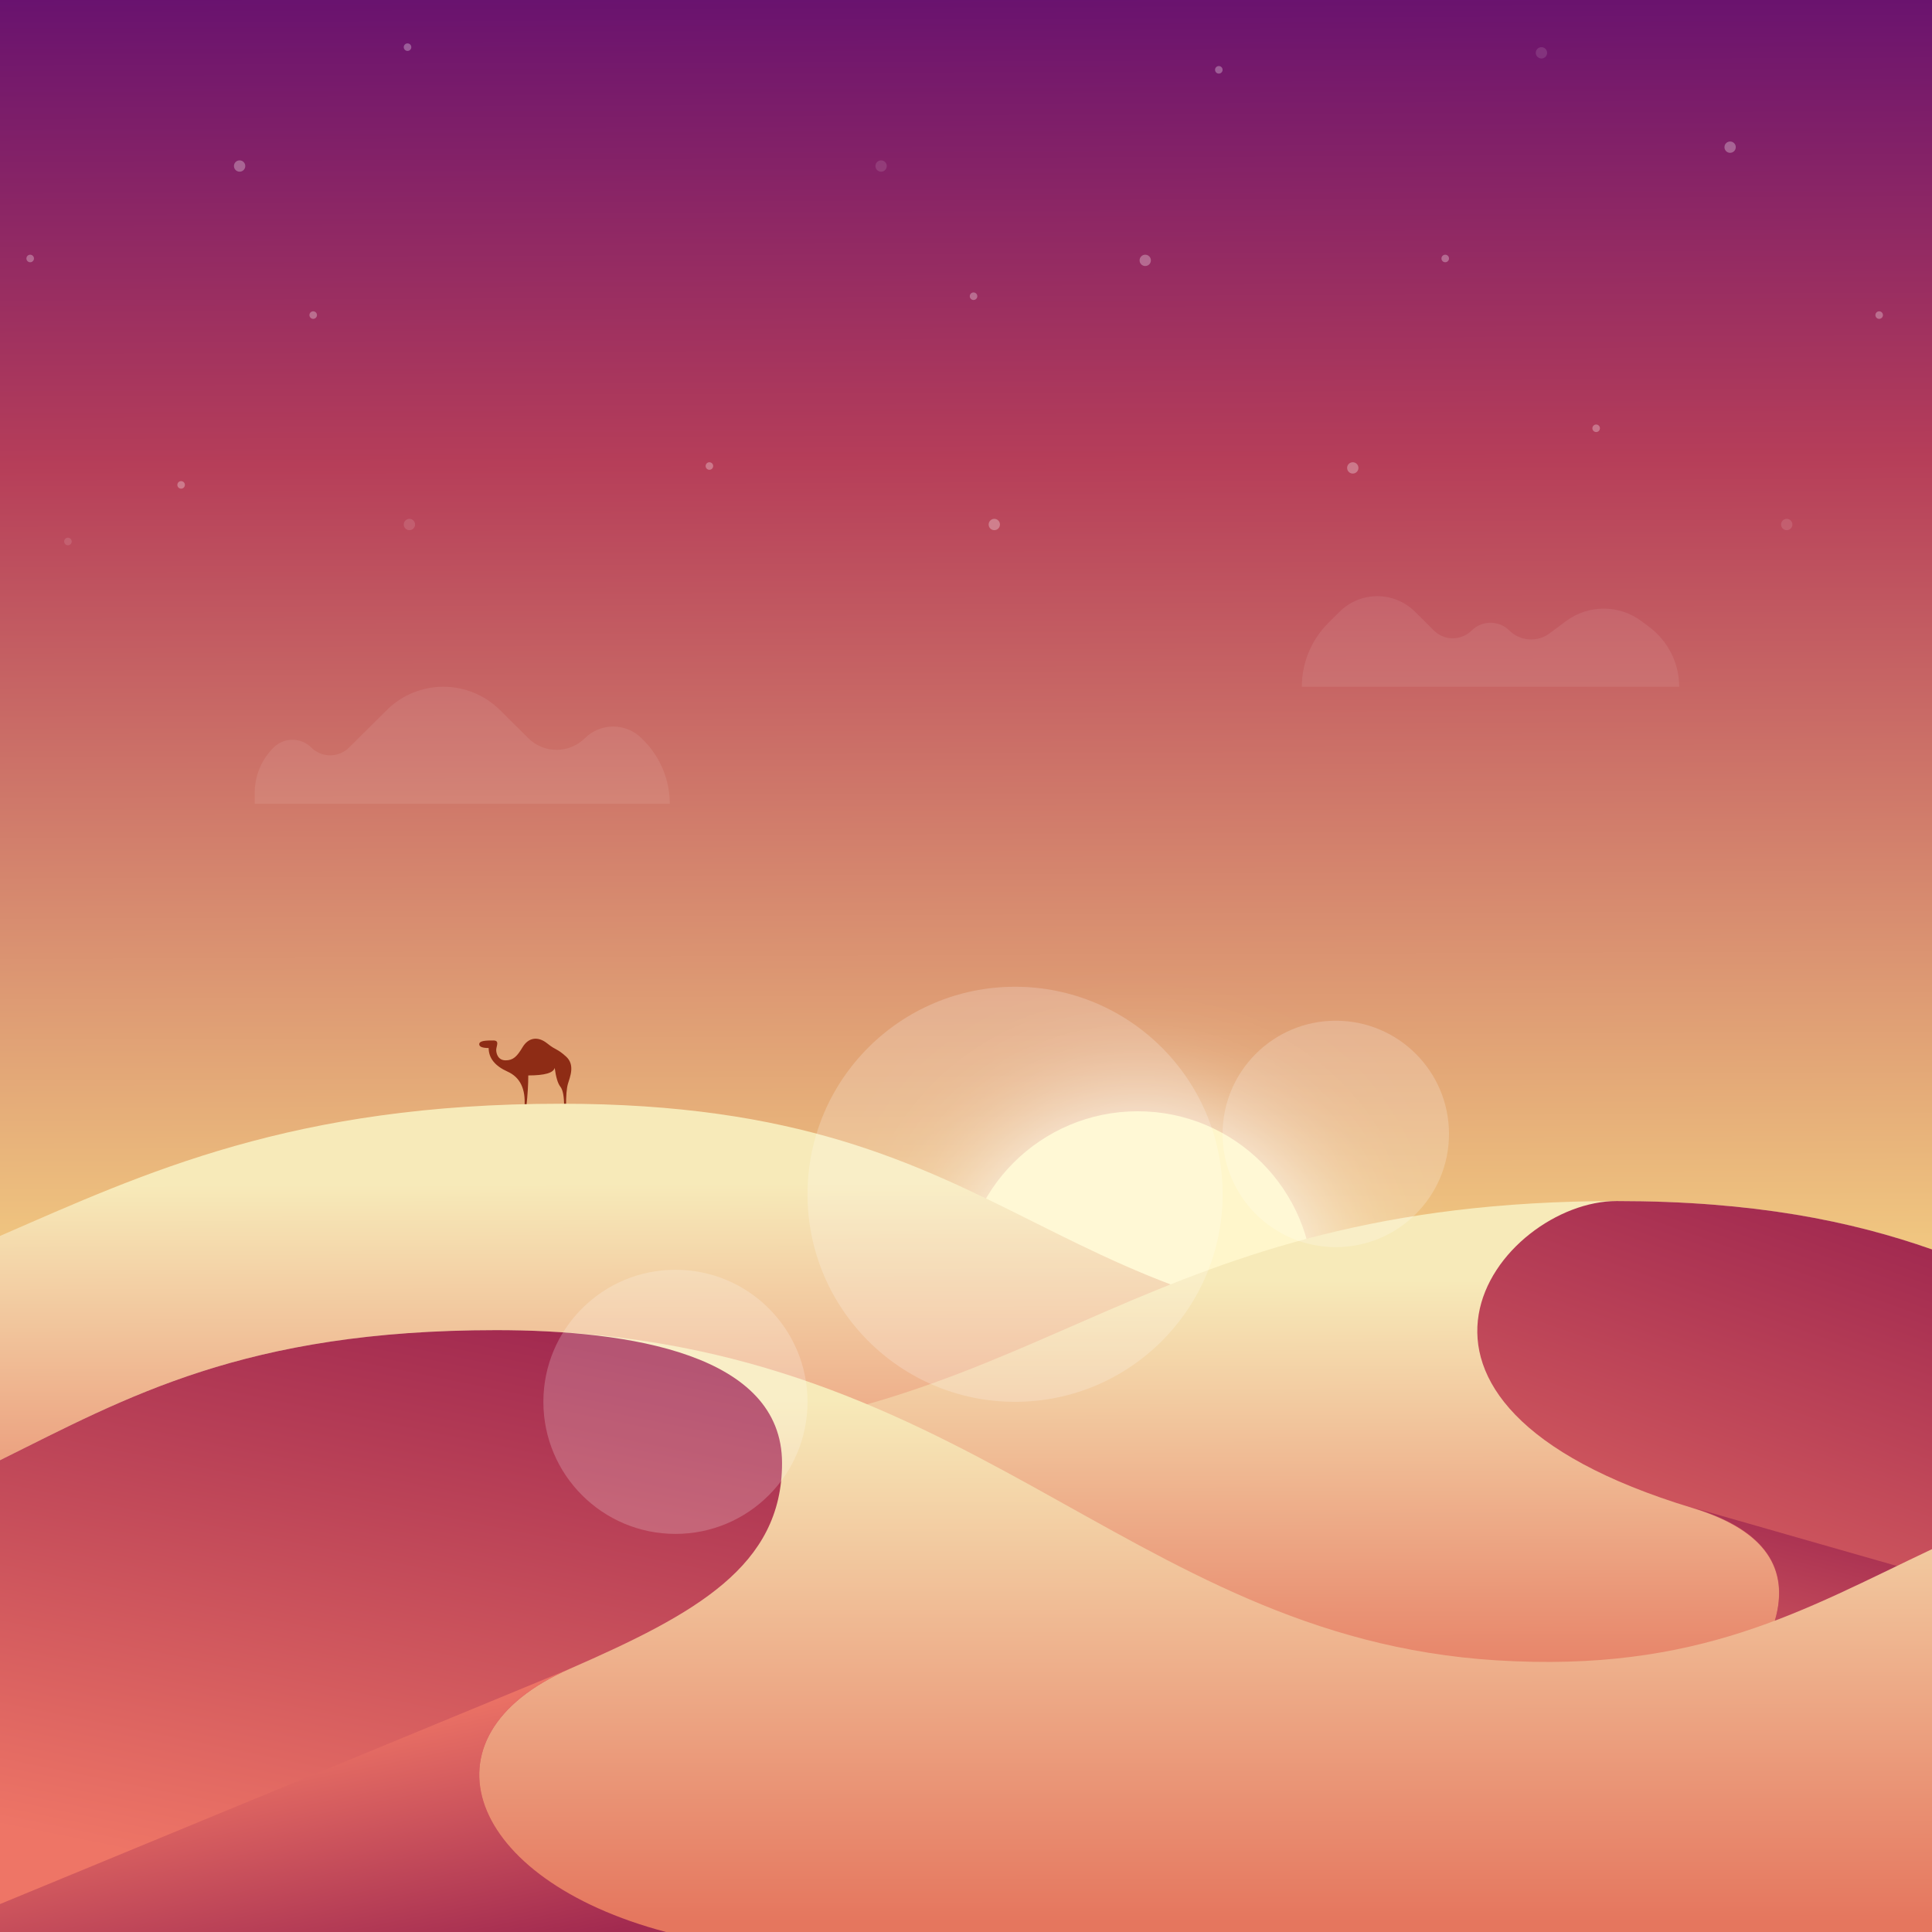
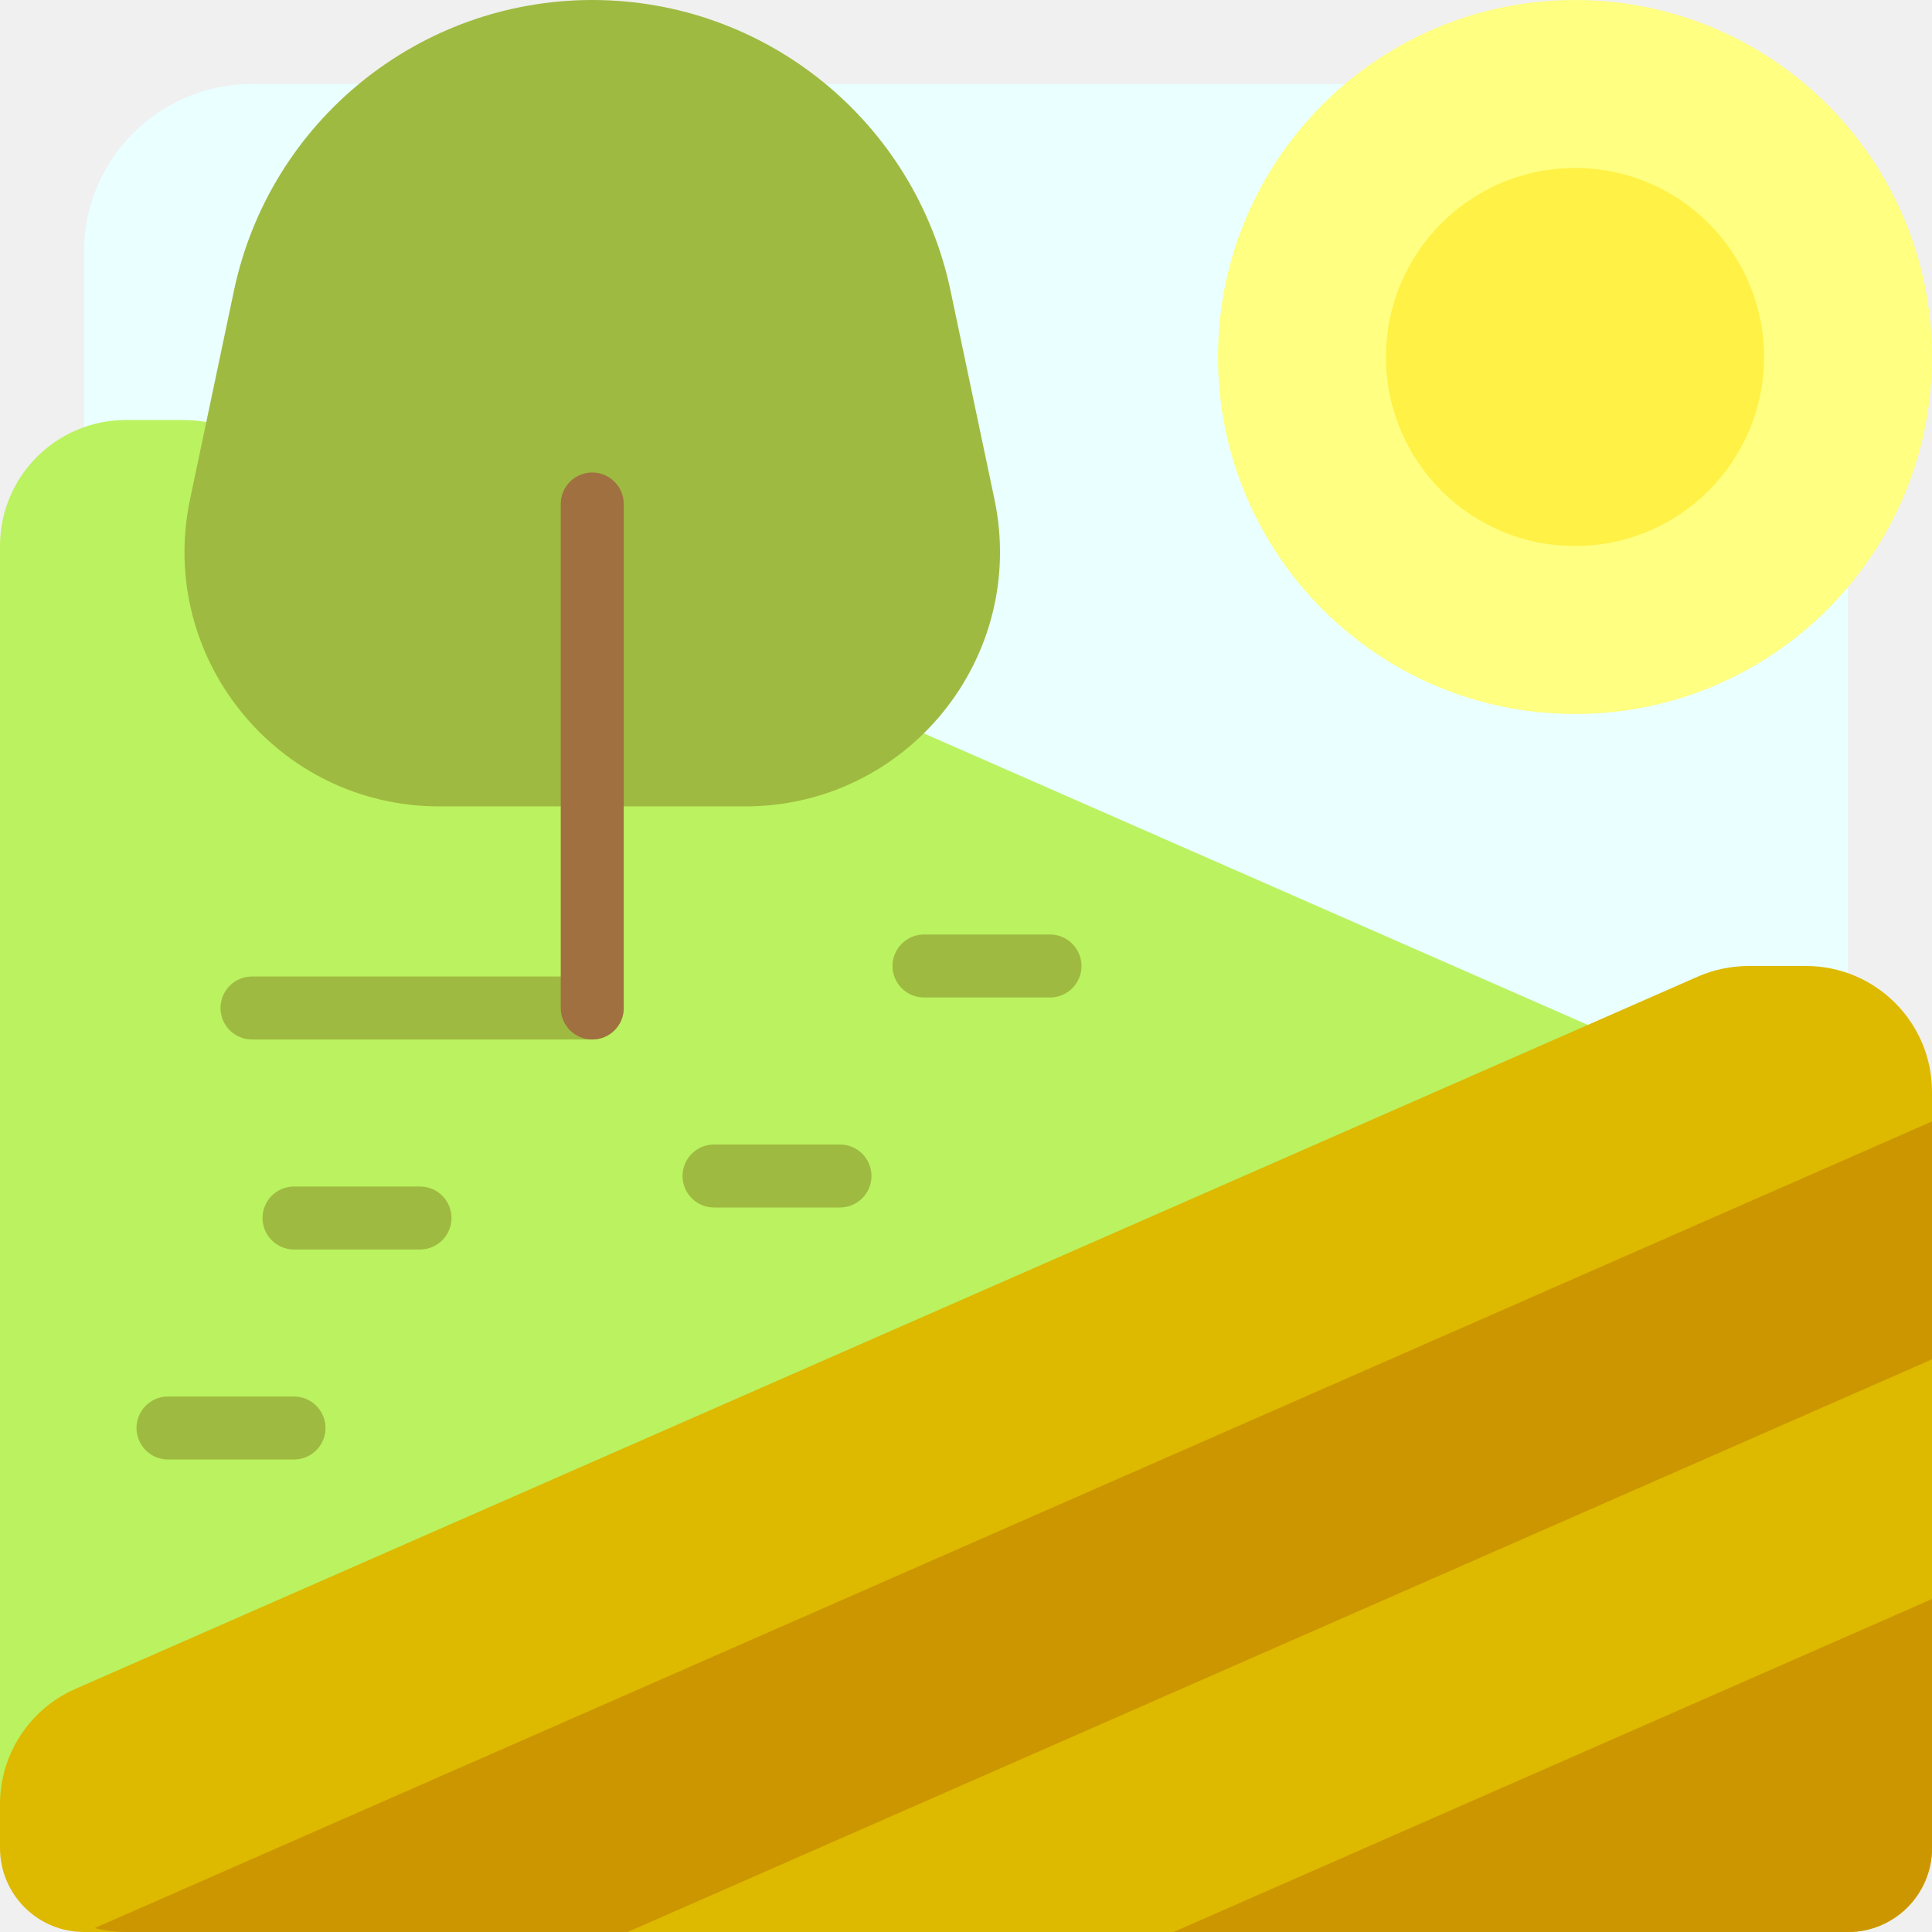
- <svg xmlns="http://www.w3.org/2000/svg" xmlns:xlink="http://www.w3.org/1999/xlink" viewBox="0 0 1024 1024">
-   <defs>
-     <linearGradient id="a" x1="50.31%" x2="50%" y1="74.74%" y2="0%">
-       <stop offset="0%" stop-color="#FFE98A" />
-       <stop offset="67.7%" stop-color="#B63E59" />
-       <stop offset="100%" stop-color="#68126F" />
-     </linearGradient>
-     <circle id="c" cx="603" cy="682" r="93" />
-     <filter id="b" width="203.2%" height="203.2%" x="-51.6%" y="-51.6%" filterUnits="objectBoundingBox">
-       <feOffset in="SourceAlpha" result="shadowOffsetOuter1" />
-       <feGaussianBlur in="shadowOffsetOuter1" result="shadowBlurOuter1" stdDeviation="32" />
-       <feColorMatrix in="shadowBlurOuter1" values="0 0 0 0 1 0 0 0 0 1 0 0 0 0 1 0 0 0 1 0" />
-     </filter>
-     <linearGradient id="d" x1="49.48%" x2="49.87%" y1="11.66%" y2="77.75%">
-       <stop offset="0%" stop-color="#F7EAB9" />
-       <stop offset="100%" stop-color="#E5765E" />
-     </linearGradient>
-     <linearGradient id="e" x1="91.59%" x2="66.97%" y1="5.89%" y2="100%">
-       <stop offset="0%" stop-color="#A22A50" />
-       <stop offset="100%" stop-color="#EE7566" />
-     </linearGradient>
-     <linearGradient id="f" x1="49.48%" x2="49.61%" y1="11.66%" y2="98.34%">
-       <stop offset="0%" stop-color="#F7EAB9" />
-       <stop offset="100%" stop-color="#E5765E" />
-     </linearGradient>
-     <linearGradient id="g" x1="78.5%" x2="36.4%" y1="106.76%" y2="26.41%">
-       <stop offset="0%" stop-color="#A22A50" />
-       <stop offset="100%" stop-color="#EE7566" />
-     </linearGradient>
-   </defs>
-   <g fill="none" fill-rule="evenodd">
-     <rect width="1024" height="1024" fill="url(#a)" />
-     <use fill="black" filter="url(#b)" xlink:href="#c" />
-     <use fill="#FFF6CB" xlink:href="#c" />
-     <g fill="#FFFFFF" opacity=".3" transform="translate(14 23)">
-       <circle cx="203" cy="255" r="3" fill-opacity=".4" />
-       <circle cx="82" cy="234" r="2" />
-       <circle cx="22" cy="264" r="2" opacity=".4" />
-       <circle cx="113" cy="65" r="3" />
-       <circle cx="202" cy="2" r="2" />
-       <circle cx="2" cy="114" r="2" />
-       <circle cx="152" cy="144" r="2" />
-       <circle cx="362" cy="224" r="2" />
-       <circle cx="453" cy="65" r="3" opacity=".4" />
-       <circle cx="513" cy="255" r="3" />
-       <circle cx="593" cy="115" r="3" />
-       <circle cx="803" cy="5" r="3" opacity=".4" />
-       <circle cx="502" cy="134" r="2" />
-       <circle cx="832" cy="204" r="2" />
-       <circle cx="752" cy="114" r="2" />
-       <circle cx="933" cy="255" r="3" opacity=".4" />
-       <circle cx="703" cy="225" r="3" />
-       <circle cx="903" cy="55" r="3" />
-       <circle cx="982" cy="144" r="2" />
-       <circle cx="632" cy="14" r="2" />
-     </g>
-     <g transform="translate(0 550)">
-       <path fill="#8E2C15" d="M259 5.47c0 5.33 3.33 9.5 10 12.5s9.67 9.16 9 18.5h1c.67-6.31 1-11.8 1-16.47 8.67 0 13.33-1.33 14-4 .67 4.98 1.67 8.3 3 9.97 1.33 1.66 2 5.16 2 10.5h1c0-5.65.33-9.64 1-11.97 1-3.5 4-10.03-1-14.53S295 7 290 3c-5-4-10-3-13 2s-5 7-9 7-5-3.53-5-5.53c0-2 2-5-1.5-5s-7.5 0-7.5 2c0 1.33 1.67 2 5 2z" />
-       <path fill="url(#d)" d="M1024 390H0V105.08C77.3 71.4 155.26 35 297.4 35c250 0 250.76 125.25 500 125 84.03-.08 160.02-18.2 226.6-40.93V390z" />
-       <path fill="url(#d)" d="M1024 442H0V271.82c137.51-15.4 203.1-50.49 356.67-60.1C555.24 199.3 606.71 86.59 856.74 86.59c72.78 0 124.44 10.62 167.26 25.68V442z" />
-       <path fill="url(#e)" d="M1024 112.21V412H856.91c99.31-86.5 112.63-140.75 39.97-162.78C710.24 192.64 795.12 86.58 856.9 86.58c72.7 0 124.3 10.6 167.09 25.63z" />
-       <path fill="url(#e)" d="M1024 285.32V412H857c99.31-86.6 112.63-140.94 39.97-163L1024 285.32z" />
-       <path fill="url(#f)" d="M0 474V223.93C67.12 190.69 129.55 155 263 155c250 0 331.46 162.6 530 175 107.42 6.71 163-26.77 231-58.92V474H0z" />
-       <path fill="url(#e)" d="M353.02 474H0V223.93C67.12 190.69 129.55 155 263 155c71.14 0 151.5 12.76 151.5 70.5 0 54.5-45.5 79.72-112.5 109-82.26 35.95-54.57 111.68 51.02 139.5z" />
-       <path fill="url(#g)" d="M353.02 474H0v-14.8l302-124.7c-82.26 35.95-54.57 111.68 51.02 139.5z" />
-     </g>
-     <g fill="#FFFFFF" opacity=".2" transform="translate(288 523)">
-       <circle cx="250" cy="110" r="110" />
-       <circle cx="420" cy="78" r="60" />
-       <circle cx="70" cy="220" r="70" />
-     </g>
-     <g fill="#FFFFFF" fill-rule="nonzero" opacity=".08" transform="translate(135 316)">
-       <path d="M10 80.22a14.2 14.2 0 0 1 20 0 14.2 14.2 0 0 0 20 0l20-19.86a42.58 42.58 0 0 1 60 0l15 14.9a21.3 21.3 0 0 0 30 0 21.3 21.3 0 0 1 30 0l.9.9A47.69 47.69 0 0 1 220 110H0v-5.76c0-9.02 3.6-17.67 10-24.02zm559.1-66.11l5.9-5.86c11.07-11 28.93-11 40 0l10 9.94a14.19 14.19 0 0 0 20 0 14.19 14.19 0 0 1 20 0 16.36 16.36 0 0 0 21.3 1.5l8.7-6.47a33.47 33.47 0 0 1 40 0l4.06 3.03A39.6 39.6 0 0 1 755 48H555a47.77 47.77 0 0 1 14.1-33.89z" />
-     </g>
-   </g>
+ <svg xmlns="http://www.w3.org/2000/svg" version="1.1" id="Layer_1" x="0px" y="0px" viewBox="0 0 512 512" style="enable-background:new 0 0 512 512;" xml:space="preserve">
+   <path style="fill:#EAFFFF;" d="M445.217,489.739H66.783c-24.588,0-44.522-19.934-44.522-44.522V66.783  c0-24.588,19.933-44.522,44.522-44.522h378.435c24.588,0,44.522,19.933,44.522,44.522v378.435  C489.739,469.806,469.806,489.739,445.217,489.739z" />
+   <path style="fill:#BBF260;" d="M33.391,111.304h15.254c4.621,0,9.192,0.959,13.423,2.817l429.963,188.764  C504.164,308.213,512,320.209,512,333.46v145.149C512,497.051,497.051,512,478.609,512H33.391C14.949,512,0,497.051,0,478.609  V144.696C0,126.254,14.949,111.304,33.391,111.304z" />
+   <path style="fill:#DDB900;" d="M512,289.391v200.348c0,12.295-9.966,22.261-22.261,22.261H22.261C9.966,512,0,502.034,0,489.739  v-11.583c0-13.251,7.836-25.248,19.968-30.574l429.963-188.764c4.232-1.858,8.802-2.817,13.423-2.817h15.254  C497.051,256,512,270.949,512,289.391z" />
+   <path style="fill:#CC9600;" d="M478.609,512H33.391c-2.863,0-5.641-0.362-8.292-1.038L512,297.199v181.409  C512,497.051,497.051,512,478.609,512z" />
+   <path style="fill:#DDB900;" d="M512,478.609C512,497.051,497.051,512,478.609,512H166.315L512,360.235V478.609z" />
+   <path style="fill:#CC9600;" d="M512,489.739c0,12.295-9.966,22.261-22.261,22.261H311.011L512,423.76V489.739z" />
+   <path style="fill:#9FBA41;" d="M197.503,213.704h-81.102c-42.866,0-74.869-39.443-66.038-81.388l11.636-55.272  C71.452,32.142,111.065,0,156.951,0l0,0c45.886,0,85.5,32.142,94.953,77.044l11.636,55.272  C272.372,174.261,240.368,213.704,197.503,213.704z" />
+   <path style="fill:#FFFF81;" d="M417.391,0C469.642,0,512,42.358,512,94.609s-42.358,94.609-94.609,94.609  s-94.609-42.358-94.609-94.609S365.141,0,417.391,0z" />
+   <path style="fill:#FFF145;" d="M417.391,44.522c27.662,0,50.087,22.424,50.087,50.087s-22.424,50.087-50.087,50.087  c-27.662,0-50.087-22.424-50.087-50.087S389.729,44.522,417.391,44.522z" />
+   <path style="fill:#9FBA41;" d="M165.299,267.13c0,4.61-3.738,8.348-8.348,8.348H66.783c-4.61,0-8.348-3.738-8.348-8.348  s3.738-8.348,8.348-8.348h90.169C161.562,258.783,165.299,262.52,165.299,267.13z M222.609,303.304h-33.391  c-4.61,0-8.348,3.738-8.348,8.348s3.738,8.348,8.348,8.348h33.391c4.61,0,8.348-3.738,8.348-8.348S227.219,303.304,222.609,303.304z   M111.304,314.435H77.913c-4.61,0-8.348,3.738-8.348,8.348s3.738,8.348,8.348,8.348h33.391c4.61,0,8.348-3.738,8.348-8.348  S115.915,314.435,111.304,314.435z M77.913,370.087H44.522c-4.61,0-8.348,3.738-8.348,8.348c0,4.61,3.738,8.348,8.348,8.348h33.391  c4.61,0,8.348-3.738,8.348-8.348C86.261,373.825,82.523,370.087,77.913,370.087z M278.261,247.652H244.87  c-4.61,0-8.348,3.738-8.348,8.348s3.738,8.348,8.348,8.348h33.391c4.61,0,8.348-3.738,8.348-8.348S282.871,247.652,278.261,247.652z  " />
+   <path style="fill:#A07040;" d="M165.299,133.565V267.13c0,4.61-3.738,8.348-8.348,8.348s-8.348-3.738-8.348-8.348V133.565  c0-4.61,3.738-8.348,8.348-8.348S165.299,128.955,165.299,133.565z" />
+   <g>
+ </g>
+   <g>
+ </g>
+   <g>
+ </g>
+   <g>
+ </g>
+   <g>
+ </g>
+   <g>
+ </g>
+   <g>
+ </g>
+   <g>
+ </g>
+   <g>
+ </g>
+   <g>
+ </g>
+   <g>
+ </g>
+   <g>
+ </g>
+   <g>
+ </g>
+   <g>
+ </g>
+   <g>
+ </g>
</svg>
